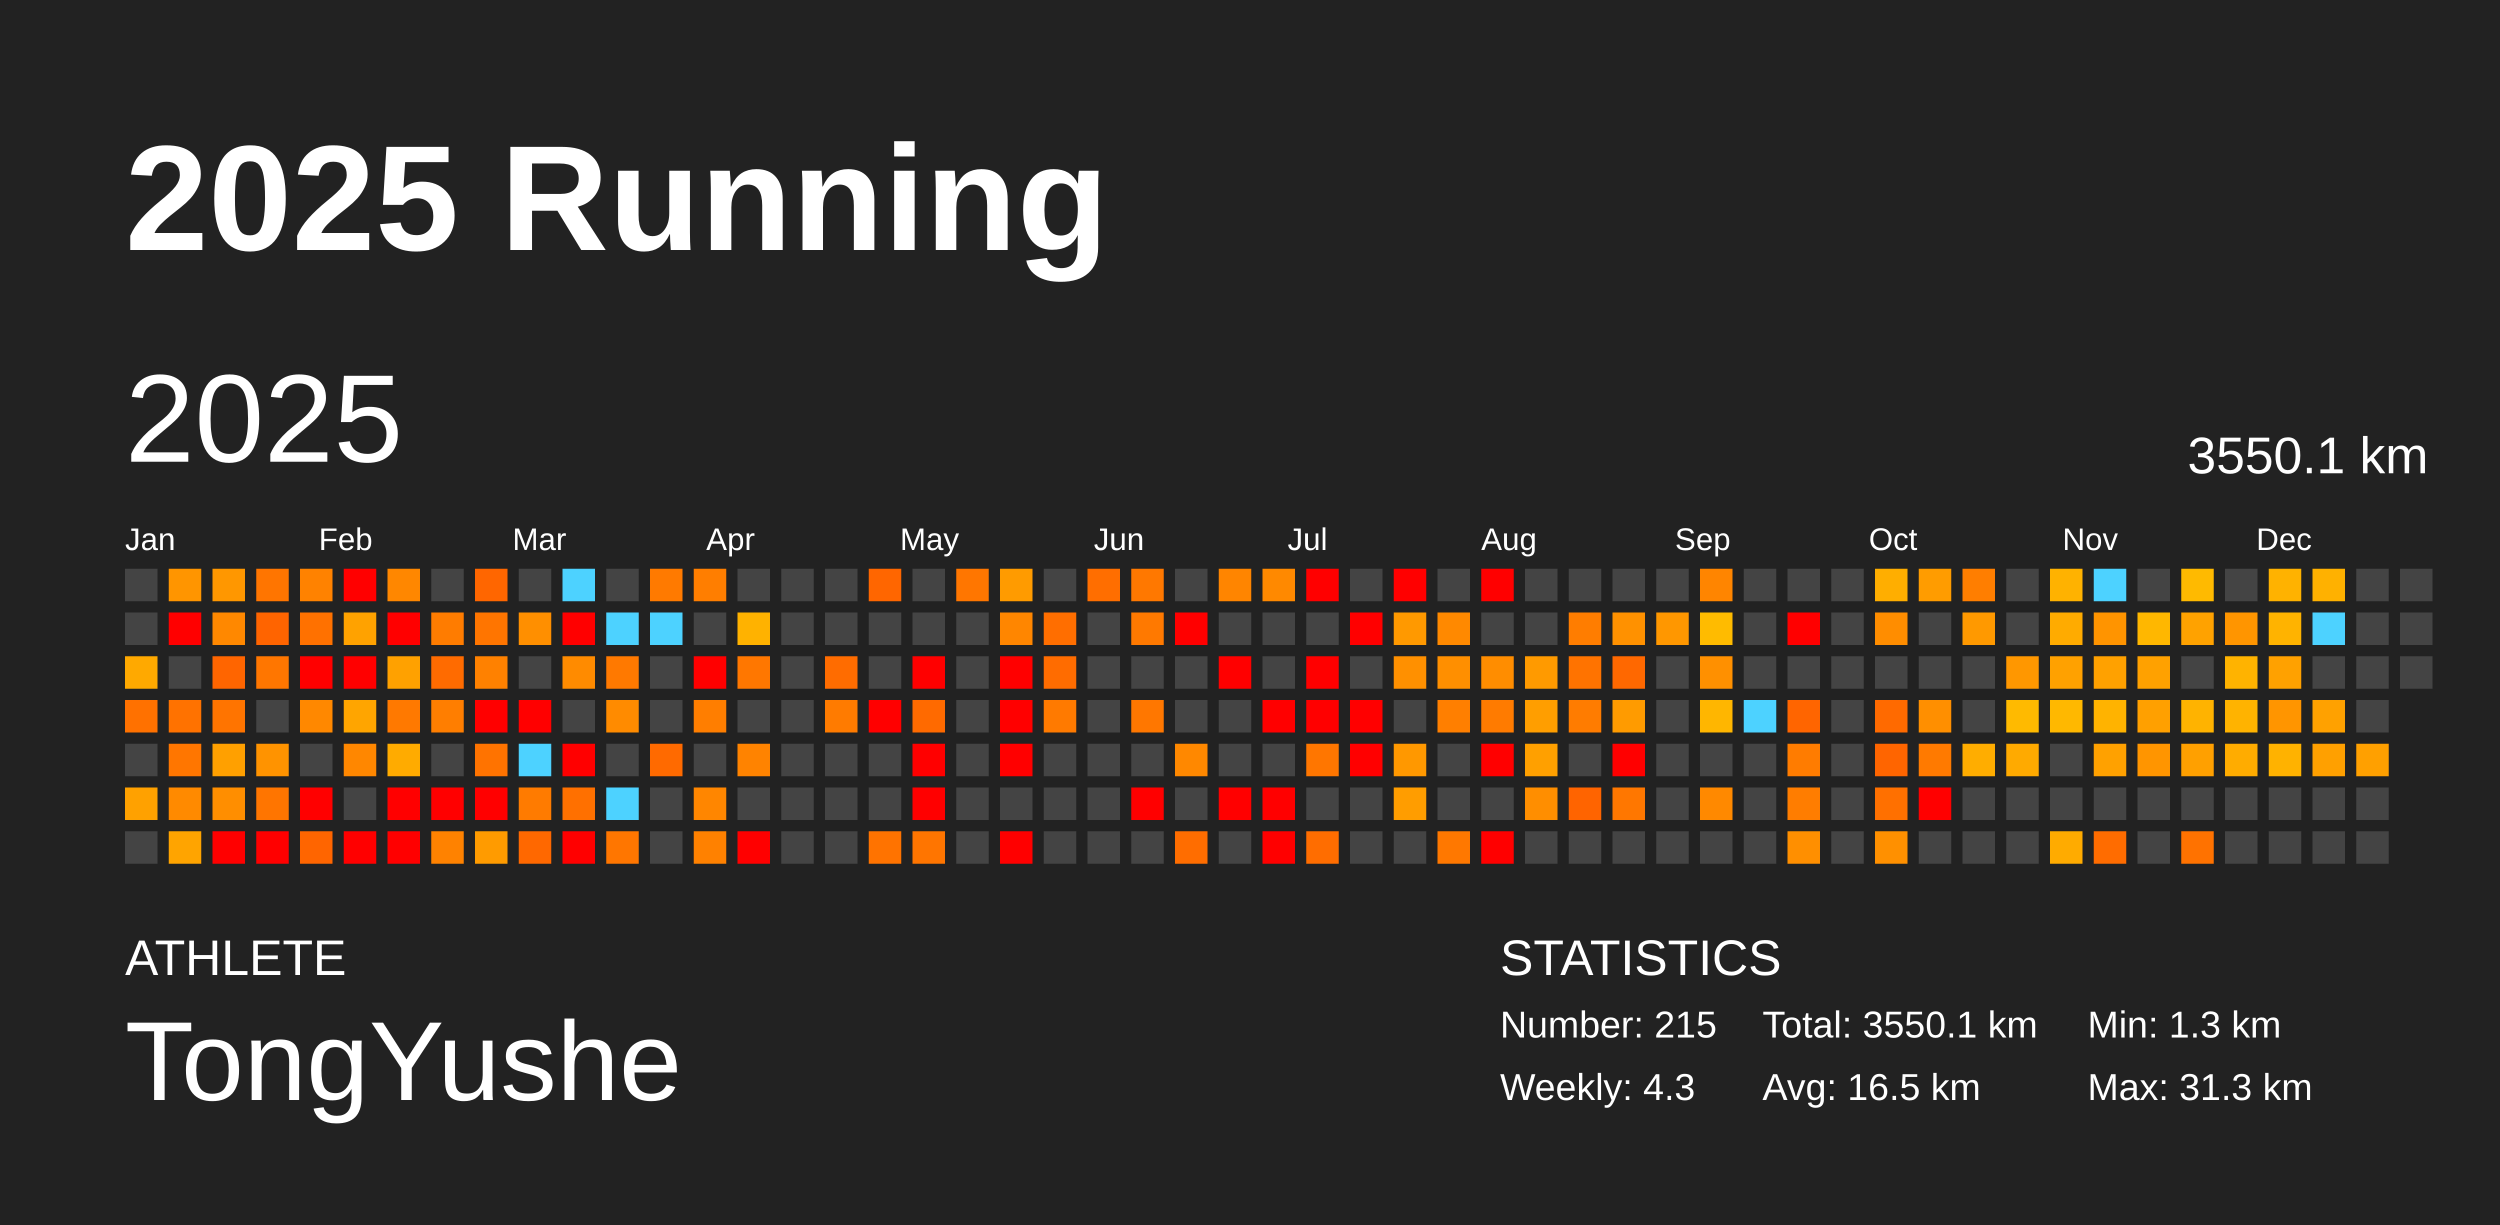
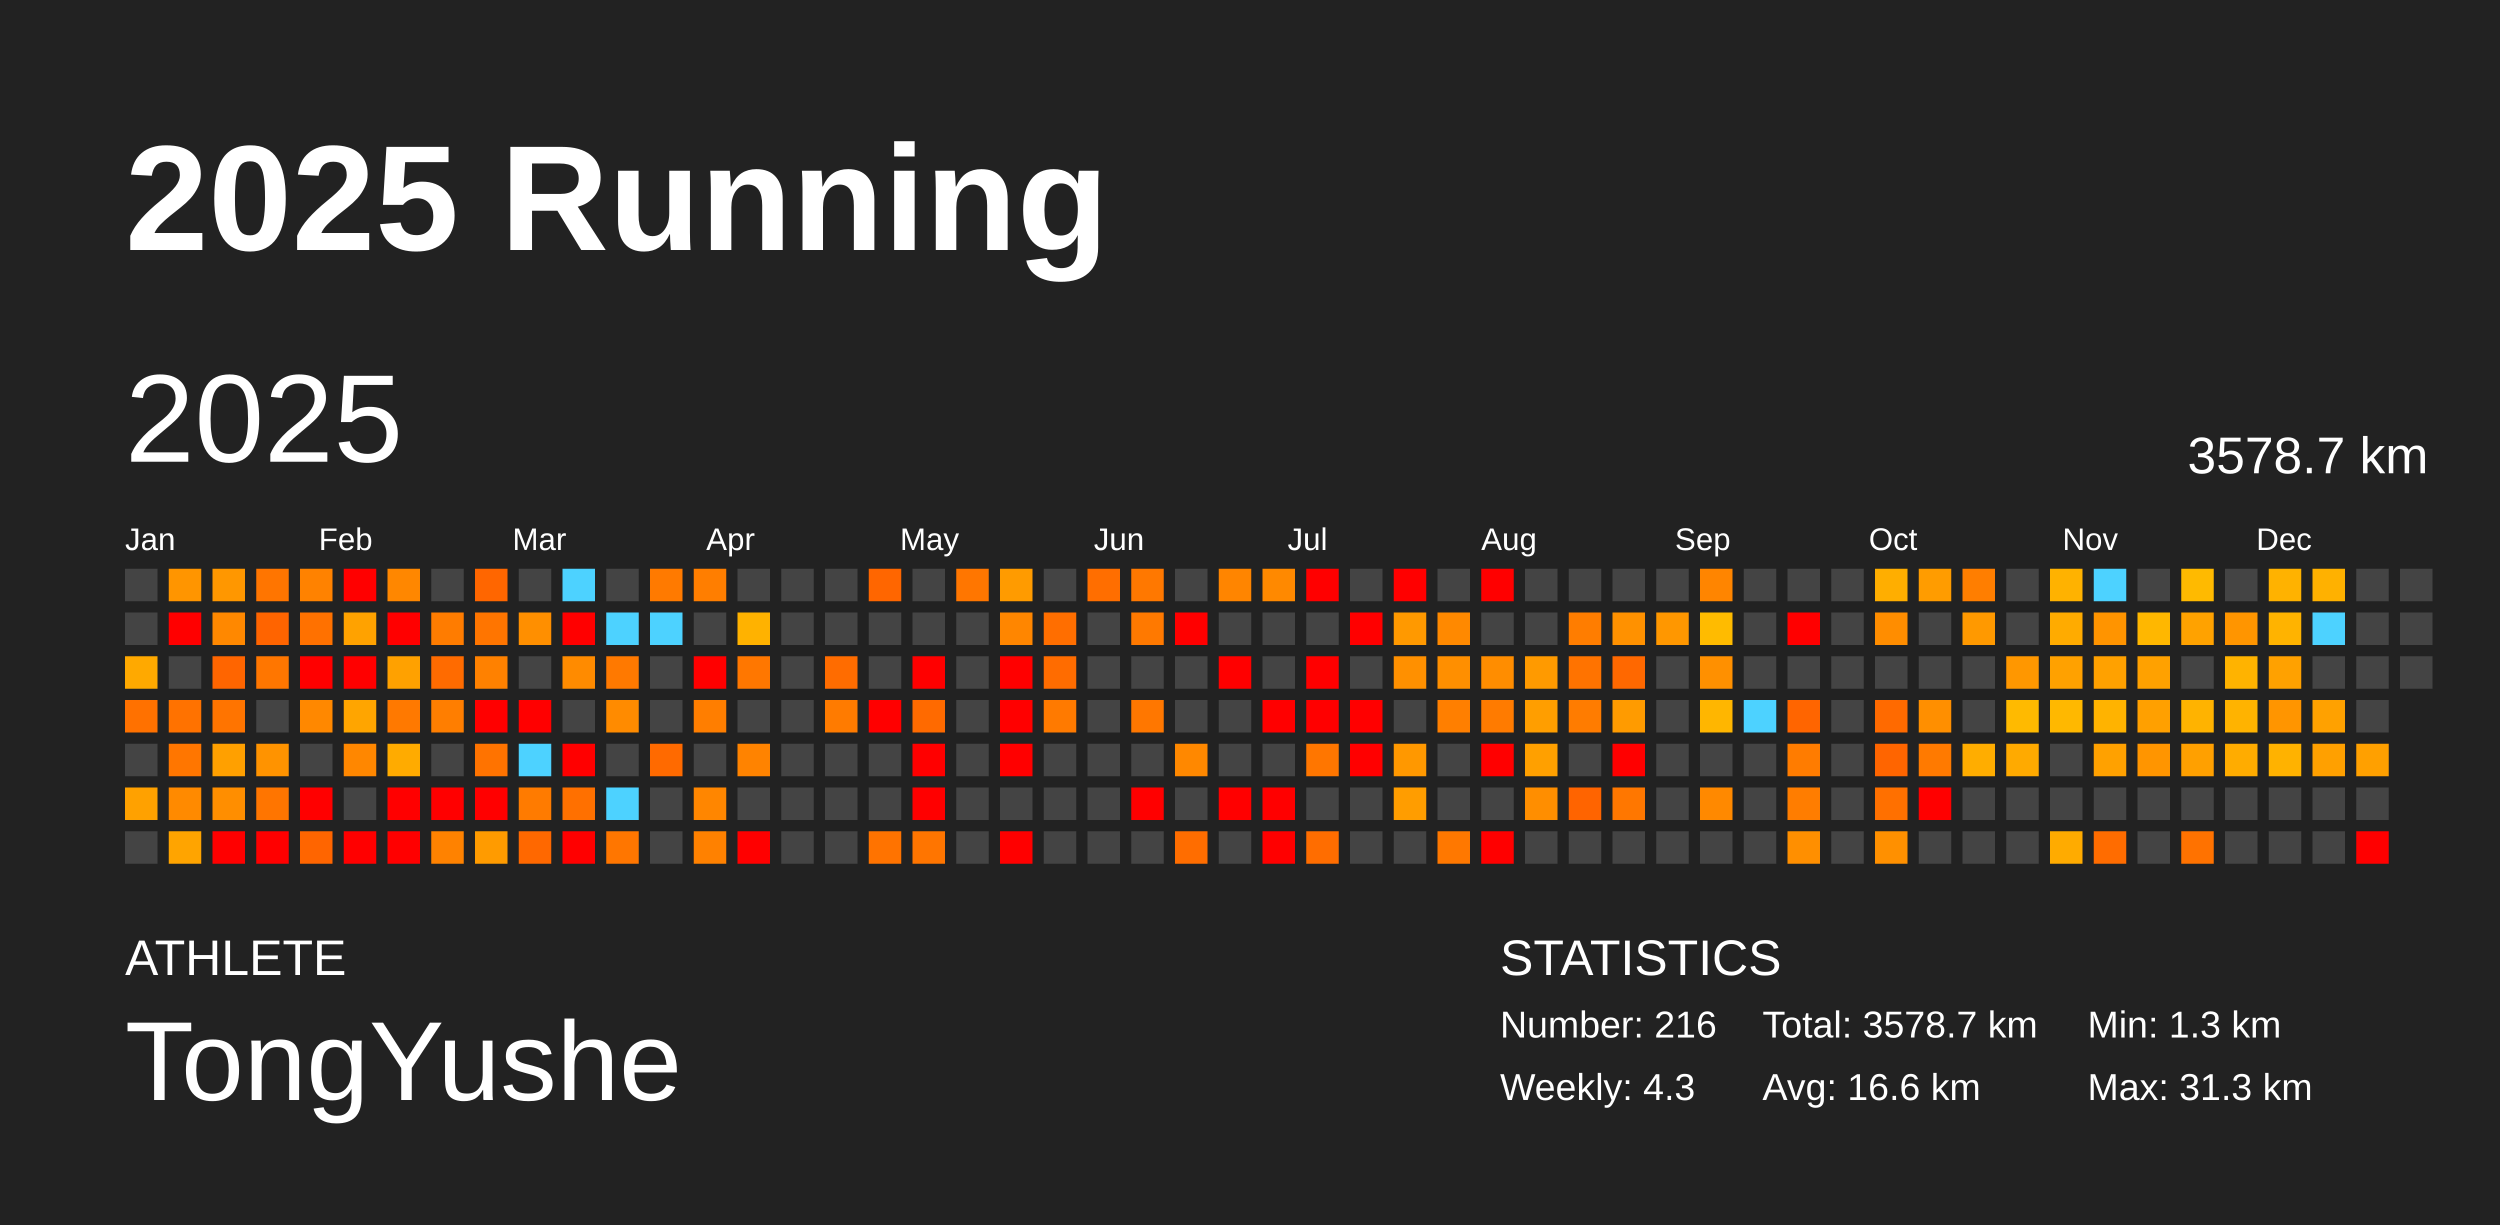
<svg xmlns="http://www.w3.org/2000/svg" baseProfile="full" height="98mm" version="1.1" viewBox="0,0,200,98" width="200mm">
  <defs />
  <rect fill="#222222" height="98" width="200" x="0" y="0" />
  <text fill="#FFFFFF" style="font-size:12px; font-family:Arial; font-weight:bold;" x="10" y="20">2025 Running</text>
  <text fill="#FFFFFF" style="font-size:4px; font-family:Arial" x="10" y="78">ATHLETE</text>
  <text fill="#FFFFFF" style="font-size:9px; font-family:Arial" x="10" y="88">TongYushe</text>
  <text fill="#FFFFFF" style="font-size:4px; font-family:Arial" x="120" y="78">STATISTICS</text>
-   <text fill="#FFFFFF" style="font-size:3px; font-family:Arial" x="120" y="83">Number: 215</text>
+   <text fill="#FFFFFF" style="font-size:3px; font-family:Arial" x="120" y="83">Number: 216</text>
  <text fill="#FFFFFF" style="font-size:3px; font-family:Arial" x="120" y="88">Weekly: 4.3</text>
-   <text fill="#FFFFFF" style="font-size:3px; font-family:Arial" x="141" y="83">Total: 3550.1 km</text>
-   <text fill="#FFFFFF" style="font-size:3px; font-family:Arial" x="141" y="88">Avg: 16.5 km</text>
+   <text fill="#FFFFFF" style="font-size:3px; font-family:Arial" x="141" y="83">Total: 3578.7 km</text>
+   <text fill="#FFFFFF" style="font-size:3px; font-family:Arial" x="141" y="88">Avg: 16.6 km</text>
  <text fill="#FFFFFF" style="font-size:3px; font-family:Arial" x="167" y="83">Min: 1.3 km</text>
  <text fill="#FFFFFF" style="font-size:3px; font-family:Arial" x="167" y="88">Max: 31.3 km</text>
  <text dominant-baseline="hanging" fill="#FFFFFF" style="font-size:10.0px; font-family:Arial;" x="10" y="30">2025</text>
-   <text dominant-baseline="hanging" fill="#FFFFFF" style="font-size:4.125px; font-family:Arial;" x="175" y="35">3550.1 km</text>
+   <text dominant-baseline="hanging" fill="#FFFFFF" style="font-size:4.125px; font-family:Arial;" x="175" y="35">3578.7 km</text>
  <text fill="#FFFFFF" style="font-size:2.5px; font-family:Arial" x="10.0" y="44">Jan</text>
  <text fill="#FFFFFF" style="font-size:2.5px; font-family:Arial" x="25.5" y="44">Feb</text>
  <text fill="#FFFFFF" style="font-size:2.5px; font-family:Arial" x="41.0" y="44">Mar</text>
  <text fill="#FFFFFF" style="font-size:2.5px; font-family:Arial" x="56.5" y="44">Apr</text>
  <text fill="#FFFFFF" style="font-size:2.5px; font-family:Arial" x="72.0" y="44">May</text>
  <text fill="#FFFFFF" style="font-size:2.5px; font-family:Arial" x="87.5" y="44">Jun</text>
  <text fill="#FFFFFF" style="font-size:2.5px; font-family:Arial" x="103.0" y="44">Jul</text>
  <text fill="#FFFFFF" style="font-size:2.5px; font-family:Arial" x="118.5" y="44">Aug</text>
  <text fill="#FFFFFF" style="font-size:2.5px; font-family:Arial" x="134.0" y="44">Sep</text>
  <text fill="#FFFFFF" style="font-size:2.5px; font-family:Arial" x="149.5" y="44">Oct</text>
  <text fill="#FFFFFF" style="font-size:2.5px; font-family:Arial" x="165.0" y="44">Nov</text>
  <text fill="#FFFFFF" style="font-size:2.5px; font-family:Arial" x="180.5" y="44">Dec</text>
  <rect fill="#444444" height="2.6" width="2.6" x="10.0" y="45.5" />
  <rect fill="#444444" height="2.6" width="2.6" x="10.0" y="49.0" />
  <rect fill="#ffa900" height="2.6" width="2.6" x="10.0" y="52.5" />
  <rect fill="#ff7100" height="2.6" width="2.6" x="10.0" y="56.0" />
  <rect fill="#444444" height="2.6" width="2.6" x="10.0" y="59.5" />
  <rect fill="#ffa100" height="2.6" width="2.6" x="10.0" y="63.0" />
  <rect fill="#444444" height="2.6" width="2.6" x="10.0" y="66.5" />
  <rect fill="#ff9500" height="2.6" width="2.6" x="13.5" y="45.5" />
  <rect fill="red" height="2.6" width="2.6" x="13.5" y="49.0" />
  <rect fill="#444444" height="2.6" width="2.6" x="13.5" y="52.5" />
  <rect fill="#ff7200" height="2.6" width="2.6" x="13.5" y="56.0" />
  <rect fill="#ff7600" height="2.6" width="2.6" x="13.5" y="59.5" />
  <rect fill="#ff8a00" height="2.6" width="2.6" x="13.5" y="63.0" />
  <rect fill="#ffa400" height="2.6" width="2.6" x="13.5" y="66.5" />
  <rect fill="#ff9700" height="2.6" width="2.6" x="17.0" y="45.5" />
  <rect fill="#ff8800" height="2.6" width="2.6" x="17.0" y="49.0" />
  <rect fill="#ff6500" height="2.6" width="2.6" x="17.0" y="52.5" />
  <rect fill="#ff7400" height="2.6" width="2.6" x="17.0" y="56.0" />
  <rect fill="#ffa000" height="2.6" width="2.6" x="17.0" y="59.5" />
  <rect fill="#ff8e00" height="2.6" width="2.6" x="17.0" y="63.0" />
  <rect fill="red" height="2.6" width="2.6" x="17.0" y="66.5" />
  <rect fill="#ff7500" height="2.6" width="2.6" x="20.5" y="45.5" />
  <rect fill="#ff6400" height="2.6" width="2.6" x="20.5" y="49.0" />
  <rect fill="#ff7600" height="2.6" width="2.6" x="20.5" y="52.5" />
  <rect fill="#444444" height="2.6" width="2.6" x="20.5" y="56.0" />
  <rect fill="#ff9300" height="2.6" width="2.6" x="20.5" y="59.5" />
  <rect fill="#ff7500" height="2.6" width="2.6" x="20.5" y="63.0" />
  <rect fill="red" height="2.6" width="2.6" x="20.5" y="66.5" />
  <rect fill="#ff8200" height="2.6" width="2.6" x="24.0" y="45.5" />
  <rect fill="#ff7100" height="2.6" width="2.6" x="24.0" y="49.0" />
  <rect fill="red" height="2.6" width="2.6" x="24.0" y="52.5" />
  <rect fill="#ff8800" height="2.6" width="2.6" x="24.0" y="56.0" />
  <rect fill="#444444" height="2.6" width="2.6" x="24.0" y="59.5" />
  <rect fill="red" height="2.6" width="2.6" x="24.0" y="63.0" />
  <rect fill="#ff6500" height="2.6" width="2.6" x="24.0" y="66.5" />
  <rect fill="red" height="2.6" width="2.6" x="27.5" y="45.5" />
  <rect fill="#ffa200" height="2.6" width="2.6" x="27.5" y="49.0" />
  <rect fill="red" height="2.6" width="2.6" x="27.5" y="52.5" />
  <rect fill="#ffa500" height="2.6" width="2.6" x="27.5" y="56.0" />
  <rect fill="#ff8700" height="2.6" width="2.6" x="27.5" y="59.5" />
  <rect fill="#444444" height="2.6" width="2.6" x="27.5" y="63.0" />
  <rect fill="red" height="2.6" width="2.6" x="27.5" y="66.5" />
  <rect fill="#ff8700" height="2.6" width="2.6" x="31.0" y="45.5" />
  <rect fill="red" height="2.6" width="2.6" x="31.0" y="49.0" />
  <rect fill="#ffa100" height="2.6" width="2.6" x="31.0" y="52.5" />
  <rect fill="#ff7900" height="2.6" width="2.6" x="31.0" y="56.0" />
  <rect fill="#ffab00" height="2.6" width="2.6" x="31.0" y="59.5" />
  <rect fill="red" height="2.6" width="2.6" x="31.0" y="63.0" />
  <rect fill="red" height="2.6" width="2.6" x="31.0" y="66.5" />
  <rect fill="#444444" height="2.6" width="2.6" x="34.5" y="45.5" />
  <rect fill="#ff7c00" height="2.6" width="2.6" x="34.5" y="49.0" />
  <rect fill="#ff6b00" height="2.6" width="2.6" x="34.5" y="52.5" />
  <rect fill="#ff7e00" height="2.6" width="2.6" x="34.5" y="56.0" />
  <rect fill="#444444" height="2.6" width="2.6" x="34.5" y="59.5" />
  <rect fill="red" height="2.6" width="2.6" x="34.5" y="63.0" />
  <rect fill="#ff8200" height="2.6" width="2.6" x="34.5" y="66.5" />
  <rect fill="#ff6600" height="2.6" width="2.6" x="38.0" y="45.5" />
  <rect fill="#ff7500" height="2.6" width="2.6" x="38.0" y="49.0" />
  <rect fill="#ff8100" height="2.6" width="2.6" x="38.0" y="52.5" />
  <rect fill="red" height="2.6" width="2.6" x="38.0" y="56.0" />
  <rect fill="#ff7300" height="2.6" width="2.6" x="38.0" y="59.5" />
  <rect fill="red" height="2.6" width="2.6" x="38.0" y="63.0" />
  <rect fill="#ff9b00" height="2.6" width="2.6" x="38.0" y="66.5" />
  <rect fill="#444444" height="2.6" width="2.6" x="41.5" y="45.5" />
  <rect fill="#ff8f00" height="2.6" width="2.6" x="41.5" y="49.0" />
  <rect fill="#444444" height="2.6" width="2.6" x="41.5" y="52.5" />
  <rect fill="red" height="2.6" width="2.6" x="41.5" y="56.0" />
  <rect fill="#4dd2ff" height="2.6" width="2.6" x="41.5" y="59.5" />
  <rect fill="#ff7b00" height="2.6" width="2.6" x="41.5" y="63.0" />
  <rect fill="#ff6800" height="2.6" width="2.6" x="41.5" y="66.5" />
  <rect fill="#4dd2ff" height="2.6" width="2.6" x="45.0" y="45.5" />
  <rect fill="red" height="2.6" width="2.6" x="45.0" y="49.0" />
  <rect fill="#ff8b00" height="2.6" width="2.6" x="45.0" y="52.5" />
  <rect fill="#444444" height="2.6" width="2.6" x="45.0" y="56.0" />
  <rect fill="red" height="2.6" width="2.6" x="45.0" y="59.5" />
  <rect fill="#ff7000" height="2.6" width="2.6" x="45.0" y="63.0" />
  <rect fill="red" height="2.6" width="2.6" x="45.0" y="66.5" />
  <rect fill="#444444" height="2.6" width="2.6" x="48.5" y="45.5" />
  <rect fill="#4dd2ff" height="2.6" width="2.6" x="48.5" y="49.0" />
  <rect fill="#ff7900" height="2.6" width="2.6" x="48.5" y="52.5" />
  <rect fill="#ff8b00" height="2.6" width="2.6" x="48.5" y="56.0" />
  <rect fill="#444444" height="2.6" width="2.6" x="48.5" y="59.5" />
  <rect fill="#4dd2ff" height="2.6" width="2.6" x="48.5" y="63.0" />
  <rect fill="#ff7600" height="2.6" width="2.6" x="48.5" y="66.5" />
  <rect fill="#ff7a00" height="2.6" width="2.6" x="52.0" y="45.5" />
  <rect fill="#4dd2ff" height="2.6" width="2.6" x="52.0" y="49.0" />
  <rect fill="#444444" height="2.6" width="2.6" x="52.0" y="52.5" />
  <rect fill="#444444" height="2.6" width="2.6" x="52.0" y="56.0" />
  <rect fill="#ff6a00" height="2.6" width="2.6" x="52.0" y="59.5" />
  <rect fill="#444444" height="2.6" width="2.6" x="52.0" y="63.0" />
  <rect fill="#444444" height="2.6" width="2.6" x="52.0" y="66.5" />
  <rect fill="#ff7e00" height="2.6" width="2.6" x="55.5" y="45.5" />
  <rect fill="#444444" height="2.6" width="2.6" x="55.5" y="49.0" />
  <rect fill="red" height="2.6" width="2.6" x="55.5" y="52.5" />
  <rect fill="#ff7e00" height="2.6" width="2.6" x="55.5" y="56.0" />
  <rect fill="#444444" height="2.6" width="2.6" x="55.5" y="59.5" />
  <rect fill="#ff8600" height="2.6" width="2.6" x="55.5" y="63.0" />
  <rect fill="#ff8100" height="2.6" width="2.6" x="55.5" y="66.5" />
  <rect fill="#444444" height="2.6" width="2.6" x="59.0" y="45.5" />
  <rect fill="#ffb200" height="2.6" width="2.6" x="59.0" y="49.0" />
  <rect fill="#ff7700" height="2.6" width="2.6" x="59.0" y="52.5" />
  <rect fill="#444444" height="2.6" width="2.6" x="59.0" y="56.0" />
  <rect fill="#ff8300" height="2.6" width="2.6" x="59.0" y="59.5" />
  <rect fill="#444444" height="2.6" width="2.6" x="59.0" y="63.0" />
  <rect fill="red" height="2.6" width="2.6" x="59.0" y="66.5" />
  <rect fill="#444444" height="2.6" width="2.6" x="62.5" y="45.5" />
  <rect fill="#444444" height="2.6" width="2.6" x="62.5" y="49.0" />
  <rect fill="#444444" height="2.6" width="2.6" x="62.5" y="52.5" />
  <rect fill="#444444" height="2.6" width="2.6" x="62.5" y="56.0" />
  <rect fill="#444444" height="2.6" width="2.6" x="62.5" y="59.5" />
  <rect fill="#444444" height="2.6" width="2.6" x="62.5" y="63.0" />
  <rect fill="#444444" height="2.6" width="2.6" x="62.5" y="66.5" />
  <rect fill="#444444" height="2.6" width="2.6" x="66.0" y="45.5" />
  <rect fill="#444444" height="2.6" width="2.6" x="66.0" y="49.0" />
  <rect fill="#ff6c00" height="2.6" width="2.6" x="66.0" y="52.5" />
  <rect fill="#ff7b00" height="2.6" width="2.6" x="66.0" y="56.0" />
  <rect fill="#444444" height="2.6" width="2.6" x="66.0" y="59.5" />
  <rect fill="#444444" height="2.6" width="2.6" x="66.0" y="63.0" />
  <rect fill="#444444" height="2.6" width="2.6" x="66.0" y="66.5" />
  <rect fill="#ff6600" height="2.6" width="2.6" x="69.5" y="45.5" />
  <rect fill="#444444" height="2.6" width="2.6" x="69.5" y="49.0" />
  <rect fill="#444444" height="2.6" width="2.6" x="69.5" y="52.5" />
  <rect fill="red" height="2.6" width="2.6" x="69.5" y="56.0" />
  <rect fill="#444444" height="2.6" width="2.6" x="69.5" y="59.5" />
  <rect fill="#444444" height="2.6" width="2.6" x="69.5" y="63.0" />
  <rect fill="#ff7300" height="2.6" width="2.6" x="69.5" y="66.5" />
  <rect fill="#444444" height="2.6" width="2.6" x="73.0" y="45.5" />
  <rect fill="#444444" height="2.6" width="2.6" x="73.0" y="49.0" />
  <rect fill="red" height="2.6" width="2.6" x="73.0" y="52.5" />
  <rect fill="#ff6a00" height="2.6" width="2.6" x="73.0" y="56.0" />
  <rect fill="red" height="2.6" width="2.6" x="73.0" y="59.5" />
  <rect fill="red" height="2.6" width="2.6" x="73.0" y="63.0" />
  <rect fill="#ff7500" height="2.6" width="2.6" x="73.0" y="66.5" />
  <rect fill="#ff7600" height="2.6" width="2.6" x="76.5" y="45.5" />
  <rect fill="#444444" height="2.6" width="2.6" x="76.5" y="49.0" />
  <rect fill="#444444" height="2.6" width="2.6" x="76.5" y="52.5" />
  <rect fill="#444444" height="2.6" width="2.6" x="76.5" y="56.0" />
  <rect fill="#444444" height="2.6" width="2.6" x="76.5" y="59.5" />
  <rect fill="#444444" height="2.6" width="2.6" x="76.5" y="63.0" />
  <rect fill="#444444" height="2.6" width="2.6" x="76.5" y="66.5" />
  <rect fill="#ff9b00" height="2.6" width="2.6" x="80.0" y="45.5" />
  <rect fill="#ff8600" height="2.6" width="2.6" x="80.0" y="49.0" />
  <rect fill="red" height="2.6" width="2.6" x="80.0" y="52.5" />
  <rect fill="red" height="2.6" width="2.6" x="80.0" y="56.0" />
  <rect fill="red" height="2.6" width="2.6" x="80.0" y="59.5" />
  <rect fill="#444444" height="2.6" width="2.6" x="80.0" y="63.0" />
  <rect fill="red" height="2.6" width="2.6" x="80.0" y="66.5" />
  <rect fill="#444444" height="2.6" width="2.6" x="83.5" y="45.5" />
  <rect fill="#ff6e00" height="2.6" width="2.6" x="83.5" y="49.0" />
  <rect fill="#ff6c00" height="2.6" width="2.6" x="83.5" y="52.5" />
  <rect fill="#ff7a00" height="2.6" width="2.6" x="83.5" y="56.0" />
  <rect fill="#444444" height="2.6" width="2.6" x="83.5" y="59.5" />
  <rect fill="#444444" height="2.6" width="2.6" x="83.5" y="63.0" />
  <rect fill="#444444" height="2.6" width="2.6" x="83.5" y="66.5" />
  <rect fill="#ff6e00" height="2.6" width="2.6" x="87.0" y="45.5" />
  <rect fill="#444444" height="2.6" width="2.6" x="87.0" y="49.0" />
  <rect fill="#444444" height="2.6" width="2.6" x="87.0" y="52.5" />
  <rect fill="#444444" height="2.6" width="2.6" x="87.0" y="56.0" />
  <rect fill="#444444" height="2.6" width="2.6" x="87.0" y="59.5" />
  <rect fill="#444444" height="2.6" width="2.6" x="87.0" y="63.0" />
  <rect fill="#444444" height="2.6" width="2.6" x="87.0" y="66.5" />
  <rect fill="#ff7800" height="2.6" width="2.6" x="90.5" y="45.5" />
  <rect fill="#ff7900" height="2.6" width="2.6" x="90.5" y="49.0" />
  <rect fill="#444444" height="2.6" width="2.6" x="90.5" y="52.5" />
  <rect fill="#ff7700" height="2.6" width="2.6" x="90.5" y="56.0" />
  <rect fill="#444444" height="2.6" width="2.6" x="90.5" y="59.5" />
  <rect fill="red" height="2.6" width="2.6" x="90.5" y="63.0" />
  <rect fill="#444444" height="2.6" width="2.6" x="90.5" y="66.5" />
  <rect fill="#444444" height="2.6" width="2.6" x="94.0" y="45.5" />
  <rect fill="red" height="2.6" width="2.6" x="94.0" y="49.0" />
  <rect fill="#444444" height="2.6" width="2.6" x="94.0" y="52.5" />
  <rect fill="#444444" height="2.6" width="2.6" x="94.0" y="56.0" />
  <rect fill="#ff8800" height="2.6" width="2.6" x="94.0" y="59.5" />
  <rect fill="#444444" height="2.6" width="2.6" x="94.0" y="63.0" />
  <rect fill="#ff6d00" height="2.6" width="2.6" x="94.0" y="66.5" />
  <rect fill="#ff8500" height="2.6" width="2.6" x="97.5" y="45.5" />
  <rect fill="#444444" height="2.6" width="2.6" x="97.5" y="49.0" />
  <rect fill="red" height="2.6" width="2.6" x="97.5" y="52.5" />
  <rect fill="#444444" height="2.6" width="2.6" x="97.5" y="56.0" />
  <rect fill="#444444" height="2.6" width="2.6" x="97.5" y="59.5" />
  <rect fill="red" height="2.6" width="2.6" x="97.5" y="63.0" />
  <rect fill="#444444" height="2.6" width="2.6" x="97.5" y="66.5" />
  <rect fill="#ff8900" height="2.6" width="2.6" x="101.0" y="45.5" />
  <rect fill="#444444" height="2.6" width="2.6" x="101.0" y="49.0" />
  <rect fill="#444444" height="2.6" width="2.6" x="101.0" y="52.5" />
  <rect fill="red" height="2.6" width="2.6" x="101.0" y="56.0" />
  <rect fill="#444444" height="2.6" width="2.6" x="101.0" y="59.5" />
  <rect fill="red" height="2.6" width="2.6" x="101.0" y="63.0" />
  <rect fill="red" height="2.6" width="2.6" x="101.0" y="66.5" />
  <rect fill="red" height="2.6" width="2.6" x="104.5" y="45.5" />
  <rect fill="#444444" height="2.6" width="2.6" x="104.5" y="49.0" />
  <rect fill="red" height="2.6" width="2.6" x="104.5" y="52.5" />
  <rect fill="red" height="2.6" width="2.6" x="104.5" y="56.0" />
  <rect fill="#ff7600" height="2.6" width="2.6" x="104.5" y="59.5" />
  <rect fill="#444444" height="2.6" width="2.6" x="104.5" y="63.0" />
  <rect fill="#ff6d00" height="2.6" width="2.6" x="104.5" y="66.5" />
  <rect fill="#444444" height="2.6" width="2.6" x="108.0" y="45.5" />
  <rect fill="red" height="2.6" width="2.6" x="108.0" y="49.0" />
  <rect fill="#444444" height="2.6" width="2.6" x="108.0" y="52.5" />
  <rect fill="red" height="2.6" width="2.6" x="108.0" y="56.0" />
  <rect fill="red" height="2.6" width="2.6" x="108.0" y="59.5" />
  <rect fill="#444444" height="2.6" width="2.6" x="108.0" y="63.0" />
  <rect fill="#444444" height="2.6" width="2.6" x="108.0" y="66.5" />
  <rect fill="red" height="2.6" width="2.6" x="111.5" y="45.5" />
  <rect fill="#ff9900" height="2.6" width="2.6" x="111.5" y="49.0" />
  <rect fill="#ff9000" height="2.6" width="2.6" x="111.5" y="52.5" />
  <rect fill="#444444" height="2.6" width="2.6" x="111.5" y="56.0" />
  <rect fill="#ff9800" height="2.6" width="2.6" x="111.5" y="59.5" />
  <rect fill="#ff9d00" height="2.6" width="2.6" x="111.5" y="63.0" />
  <rect fill="#444444" height="2.6" width="2.6" x="111.5" y="66.5" />
  <rect fill="#444444" height="2.6" width="2.6" x="115.0" y="45.5" />
  <rect fill="#ff8900" height="2.6" width="2.6" x="115.0" y="49.0" />
  <rect fill="#ff8f00" height="2.6" width="2.6" x="115.0" y="52.5" />
  <rect fill="#ff7f00" height="2.6" width="2.6" x="115.0" y="56.0" />
  <rect fill="#444444" height="2.6" width="2.6" x="115.0" y="59.5" />
  <rect fill="#444444" height="2.6" width="2.6" x="115.0" y="63.0" />
  <rect fill="#ff7800" height="2.6" width="2.6" x="115.0" y="66.5" />
  <rect fill="red" height="2.6" width="2.6" x="118.5" y="45.5" />
  <rect fill="#444444" height="2.6" width="2.6" x="118.5" y="49.0" />
  <rect fill="#ff8d00" height="2.6" width="2.6" x="118.5" y="52.5" />
  <rect fill="#ff7b00" height="2.6" width="2.6" x="118.5" y="56.0" />
  <rect fill="red" height="2.6" width="2.6" x="118.5" y="59.5" />
  <rect fill="#444444" height="2.6" width="2.6" x="118.5" y="63.0" />
  <rect fill="red" height="2.6" width="2.6" x="118.5" y="66.5" />
  <rect fill="#444444" height="2.6" width="2.6" x="122.0" y="45.5" />
  <rect fill="#444444" height="2.6" width="2.6" x="122.0" y="49.0" />
  <rect fill="#ff9a00" height="2.6" width="2.6" x="122.0" y="52.5" />
  <rect fill="#ff9e00" height="2.6" width="2.6" x="122.0" y="56.0" />
  <rect fill="#ffa000" height="2.6" width="2.6" x="122.0" y="59.5" />
  <rect fill="#ff8e00" height="2.6" width="2.6" x="122.0" y="63.0" />
  <rect fill="#444444" height="2.6" width="2.6" x="122.0" y="66.5" />
  <rect fill="#444444" height="2.6" width="2.6" x="125.5" y="45.5" />
  <rect fill="#ff7d00" height="2.6" width="2.6" x="125.5" y="49.0" />
  <rect fill="#ff7300" height="2.6" width="2.6" x="125.5" y="52.5" />
  <rect fill="#ff7c00" height="2.6" width="2.6" x="125.5" y="56.0" />
  <rect fill="#444444" height="2.6" width="2.6" x="125.5" y="59.5" />
  <rect fill="#ff6400" height="2.6" width="2.6" x="125.5" y="63.0" />
  <rect fill="#444444" height="2.6" width="2.6" x="125.5" y="66.5" />
  <rect fill="#444444" height="2.6" width="2.6" x="129.0" y="45.5" />
  <rect fill="#ff9100" height="2.6" width="2.6" x="129.0" y="49.0" />
  <rect fill="#ff6800" height="2.6" width="2.6" x="129.0" y="52.5" />
  <rect fill="#ff9b00" height="2.6" width="2.6" x="129.0" y="56.0" />
  <rect fill="red" height="2.6" width="2.6" x="129.0" y="59.5" />
  <rect fill="#ff7700" height="2.6" width="2.6" x="129.0" y="63.0" />
  <rect fill="#444444" height="2.6" width="2.6" x="129.0" y="66.5" />
  <rect fill="#444444" height="2.6" width="2.6" x="132.5" y="45.5" />
  <rect fill="#ff9700" height="2.6" width="2.6" x="132.5" y="49.0" />
  <rect fill="#444444" height="2.6" width="2.6" x="132.5" y="52.5" />
  <rect fill="#444444" height="2.6" width="2.6" x="132.5" y="56.0" />
  <rect fill="#444444" height="2.6" width="2.6" x="132.5" y="59.5" />
  <rect fill="#444444" height="2.6" width="2.6" x="132.5" y="63.0" />
  <rect fill="#444444" height="2.6" width="2.6" x="132.5" y="66.5" />
  <rect fill="#ff8500" height="2.6" width="2.6" x="136.0" y="45.5" />
  <rect fill="#ffbb00" height="2.6" width="2.6" x="136.0" y="49.0" />
  <rect fill="#ff9000" height="2.6" width="2.6" x="136.0" y="52.5" />
  <rect fill="#ffb600" height="2.6" width="2.6" x="136.0" y="56.0" />
  <rect fill="#444444" height="2.6" width="2.6" x="136.0" y="59.5" />
  <rect fill="#ff8900" height="2.6" width="2.6" x="136.0" y="63.0" />
  <rect fill="#444444" height="2.6" width="2.6" x="136.0" y="66.5" />
  <rect fill="#444444" height="2.6" width="2.6" x="139.5" y="45.5" />
  <rect fill="#444444" height="2.6" width="2.6" x="139.5" y="49.0" />
  <rect fill="#444444" height="2.6" width="2.6" x="139.5" y="52.5" />
  <rect fill="#4dd2ff" height="2.6" width="2.6" x="139.5" y="56.0" />
  <rect fill="#444444" height="2.6" width="2.6" x="139.5" y="59.5" />
  <rect fill="#444444" height="2.6" width="2.6" x="139.5" y="63.0" />
  <rect fill="#444444" height="2.6" width="2.6" x="139.5" y="66.5" />
  <rect fill="#444444" height="2.6" width="2.6" x="143.0" y="45.5" />
  <rect fill="red" height="2.6" width="2.6" x="143.0" y="49.0" />
  <rect fill="#444444" height="2.6" width="2.6" x="143.0" y="52.5" />
  <rect fill="#ff6500" height="2.6" width="2.6" x="143.0" y="56.0" />
  <rect fill="#ff7c00" height="2.6" width="2.6" x="143.0" y="59.5" />
  <rect fill="#ff7d00" height="2.6" width="2.6" x="143.0" y="63.0" />
  <rect fill="#ff8f00" height="2.6" width="2.6" x="143.0" y="66.5" />
  <rect fill="#444444" height="2.6" width="2.6" x="146.5" y="45.5" />
  <rect fill="#444444" height="2.6" width="2.6" x="146.5" y="49.0" />
  <rect fill="#444444" height="2.6" width="2.6" x="146.5" y="52.5" />
  <rect fill="#444444" height="2.6" width="2.6" x="146.5" y="56.0" />
  <rect fill="#444444" height="2.6" width="2.6" x="146.5" y="59.5" />
  <rect fill="#444444" height="2.6" width="2.6" x="146.5" y="63.0" />
  <rect fill="#444444" height="2.6" width="2.6" x="146.5" y="66.5" />
  <rect fill="#ffae00" height="2.6" width="2.6" x="150.0" y="45.5" />
  <rect fill="#ff8d00" height="2.6" width="2.6" x="150.0" y="49.0" />
  <rect fill="#444444" height="2.6" width="2.6" x="150.0" y="52.5" />
  <rect fill="#ff6a00" height="2.6" width="2.6" x="150.0" y="56.0" />
  <rect fill="#ff6500" height="2.6" width="2.6" x="150.0" y="59.5" />
  <rect fill="#ff7000" height="2.6" width="2.6" x="150.0" y="63.0" />
  <rect fill="#ff9000" height="2.6" width="2.6" x="150.0" y="66.5" />
  <rect fill="#ff9c00" height="2.6" width="2.6" x="153.5" y="45.5" />
  <rect fill="#444444" height="2.6" width="2.6" x="153.5" y="49.0" />
  <rect fill="#444444" height="2.6" width="2.6" x="153.5" y="52.5" />
  <rect fill="#ff8f00" height="2.6" width="2.6" x="153.5" y="56.0" />
  <rect fill="#ff7a00" height="2.6" width="2.6" x="153.5" y="59.5" />
  <rect fill="red" height="2.6" width="2.6" x="153.5" y="63.0" />
  <rect fill="#444444" height="2.6" width="2.6" x="153.5" y="66.5" />
  <rect fill="#ff7e00" height="2.6" width="2.6" x="157.0" y="45.5" />
  <rect fill="#ff9900" height="2.6" width="2.6" x="157.0" y="49.0" />
  <rect fill="#444444" height="2.6" width="2.6" x="157.0" y="52.5" />
  <rect fill="#444444" height="2.6" width="2.6" x="157.0" y="56.0" />
  <rect fill="#ffad00" height="2.6" width="2.6" x="157.0" y="59.5" />
  <rect fill="#444444" height="2.6" width="2.6" x="157.0" y="63.0" />
  <rect fill="#444444" height="2.6" width="2.6" x="157.0" y="66.5" />
  <rect fill="#444444" height="2.6" width="2.6" x="160.5" y="45.5" />
  <rect fill="#444444" height="2.6" width="2.6" x="160.5" y="49.0" />
  <rect fill="#ff9700" height="2.6" width="2.6" x="160.5" y="52.5" />
  <rect fill="#ffba00" height="2.6" width="2.6" x="160.5" y="56.0" />
  <rect fill="#ffaa00" height="2.6" width="2.6" x="160.5" y="59.5" />
  <rect fill="#444444" height="2.6" width="2.6" x="160.5" y="63.0" />
  <rect fill="#444444" height="2.6" width="2.6" x="160.5" y="66.5" />
  <rect fill="#ffb200" height="2.6" width="2.6" x="164.0" y="45.5" />
  <rect fill="#ffab00" height="2.6" width="2.6" x="164.0" y="49.0" />
  <rect fill="#ffa100" height="2.6" width="2.6" x="164.0" y="52.5" />
  <rect fill="#ffb800" height="2.6" width="2.6" x="164.0" y="56.0" />
  <rect fill="#444444" height="2.6" width="2.6" x="164.0" y="59.5" />
  <rect fill="#444444" height="2.6" width="2.6" x="164.0" y="63.0" />
  <rect fill="#ffab00" height="2.6" width="2.6" x="164.0" y="66.5" />
  <rect fill="#4dd2ff" height="2.6" width="2.6" x="167.5" y="45.5" />
  <rect fill="#ff9400" height="2.6" width="2.6" x="167.5" y="49.0" />
  <rect fill="#ffa100" height="2.6" width="2.6" x="167.5" y="52.5" />
  <rect fill="#ffb300" height="2.6" width="2.6" x="167.5" y="56.0" />
  <rect fill="#ffa100" height="2.6" width="2.6" x="167.5" y="59.5" />
  <rect fill="#444444" height="2.6" width="2.6" x="167.5" y="63.0" />
  <rect fill="#ff6c00" height="2.6" width="2.6" x="167.5" y="66.5" />
  <rect fill="#444444" height="2.6" width="2.6" x="171.0" y="45.5" />
  <rect fill="#ffb700" height="2.6" width="2.6" x="171.0" y="49.0" />
  <rect fill="#ffa100" height="2.6" width="2.6" x="171.0" y="52.5" />
  <rect fill="#ffa000" height="2.6" width="2.6" x="171.0" y="56.0" />
  <rect fill="#ff9500" height="2.6" width="2.6" x="171.0" y="59.5" />
  <rect fill="#444444" height="2.6" width="2.6" x="171.0" y="63.0" />
  <rect fill="#444444" height="2.6" width="2.6" x="171.0" y="66.5" />
  <rect fill="#ffba00" height="2.6" width="2.6" x="174.5" y="45.5" />
  <rect fill="#ffa200" height="2.6" width="2.6" x="174.5" y="49.0" />
  <rect fill="#444444" height="2.6" width="2.6" x="174.5" y="52.5" />
  <rect fill="#ffb300" height="2.6" width="2.6" x="174.5" y="56.0" />
  <rect fill="#ffa000" height="2.6" width="2.6" x="174.5" y="59.5" />
  <rect fill="#444444" height="2.6" width="2.6" x="174.5" y="63.0" />
  <rect fill="#ff7200" height="2.6" width="2.6" x="174.5" y="66.5" />
  <rect fill="#444444" height="2.6" width="2.6" x="178.0" y="45.5" />
  <rect fill="#ff9500" height="2.6" width="2.6" x="178.0" y="49.0" />
  <rect fill="#ffb300" height="2.6" width="2.6" x="178.0" y="52.5" />
  <rect fill="#ffb300" height="2.6" width="2.6" x="178.0" y="56.0" />
  <rect fill="#ffac00" height="2.6" width="2.6" x="178.0" y="59.5" />
  <rect fill="#444444" height="2.6" width="2.6" x="178.0" y="63.0" />
  <rect fill="#444444" height="2.6" width="2.6" x="178.0" y="66.5" />
  <rect fill="#ffb200" height="2.6" width="2.6" x="181.5" y="45.5" />
  <rect fill="#ffb300" height="2.6" width="2.6" x="181.5" y="49.0" />
  <rect fill="#ffa100" height="2.6" width="2.6" x="181.5" y="52.5" />
  <rect fill="#ff9500" height="2.6" width="2.6" x="181.5" y="56.0" />
  <rect fill="#ffb200" height="2.6" width="2.6" x="181.5" y="59.5" />
  <rect fill="#444444" height="2.6" width="2.6" x="181.5" y="63.0" />
  <rect fill="#444444" height="2.6" width="2.6" x="181.5" y="66.5" />
  <rect fill="#ffb100" height="2.6" width="2.6" x="185.0" y="45.5" />
  <rect fill="#4dd2ff" height="2.6" width="2.6" x="185.0" y="49.0" />
  <rect fill="#444444" height="2.6" width="2.6" x="185.0" y="52.5" />
  <rect fill="#ffa100" height="2.6" width="2.6" x="185.0" y="56.0" />
  <rect fill="#ffa000" height="2.6" width="2.6" x="185.0" y="59.5" />
  <rect fill="#444444" height="2.6" width="2.6" x="185.0" y="63.0" />
  <rect fill="#444444" height="2.6" width="2.6" x="185.0" y="66.5" />
  <rect fill="#444444" height="2.6" width="2.6" x="188.5" y="45.5" />
  <rect fill="#444444" height="2.6" width="2.6" x="188.5" y="49.0" />
  <rect fill="#444444" height="2.6" width="2.6" x="188.5" y="52.5" />
  <rect fill="#444444" height="2.6" width="2.6" x="188.5" y="56.0" />
  <rect fill="#ffa000" height="2.6" width="2.6" x="188.5" y="59.5" />
  <rect fill="#444444" height="2.6" width="2.6" x="188.5" y="63.0" />
-   <rect fill="#444444" height="2.6" width="2.6" x="188.5" y="66.5" />
+   <rect fill="red" height="2.6" width="2.6" x="188.5" y="66.5" />
  <rect fill="#444444" height="2.6" width="2.6" x="192.0" y="45.5" />
  <rect fill="#444444" height="2.6" width="2.6" x="192.0" y="49.0" />
  <rect fill="#444444" height="2.6" width="2.6" x="192.0" y="52.5" />
</svg>
